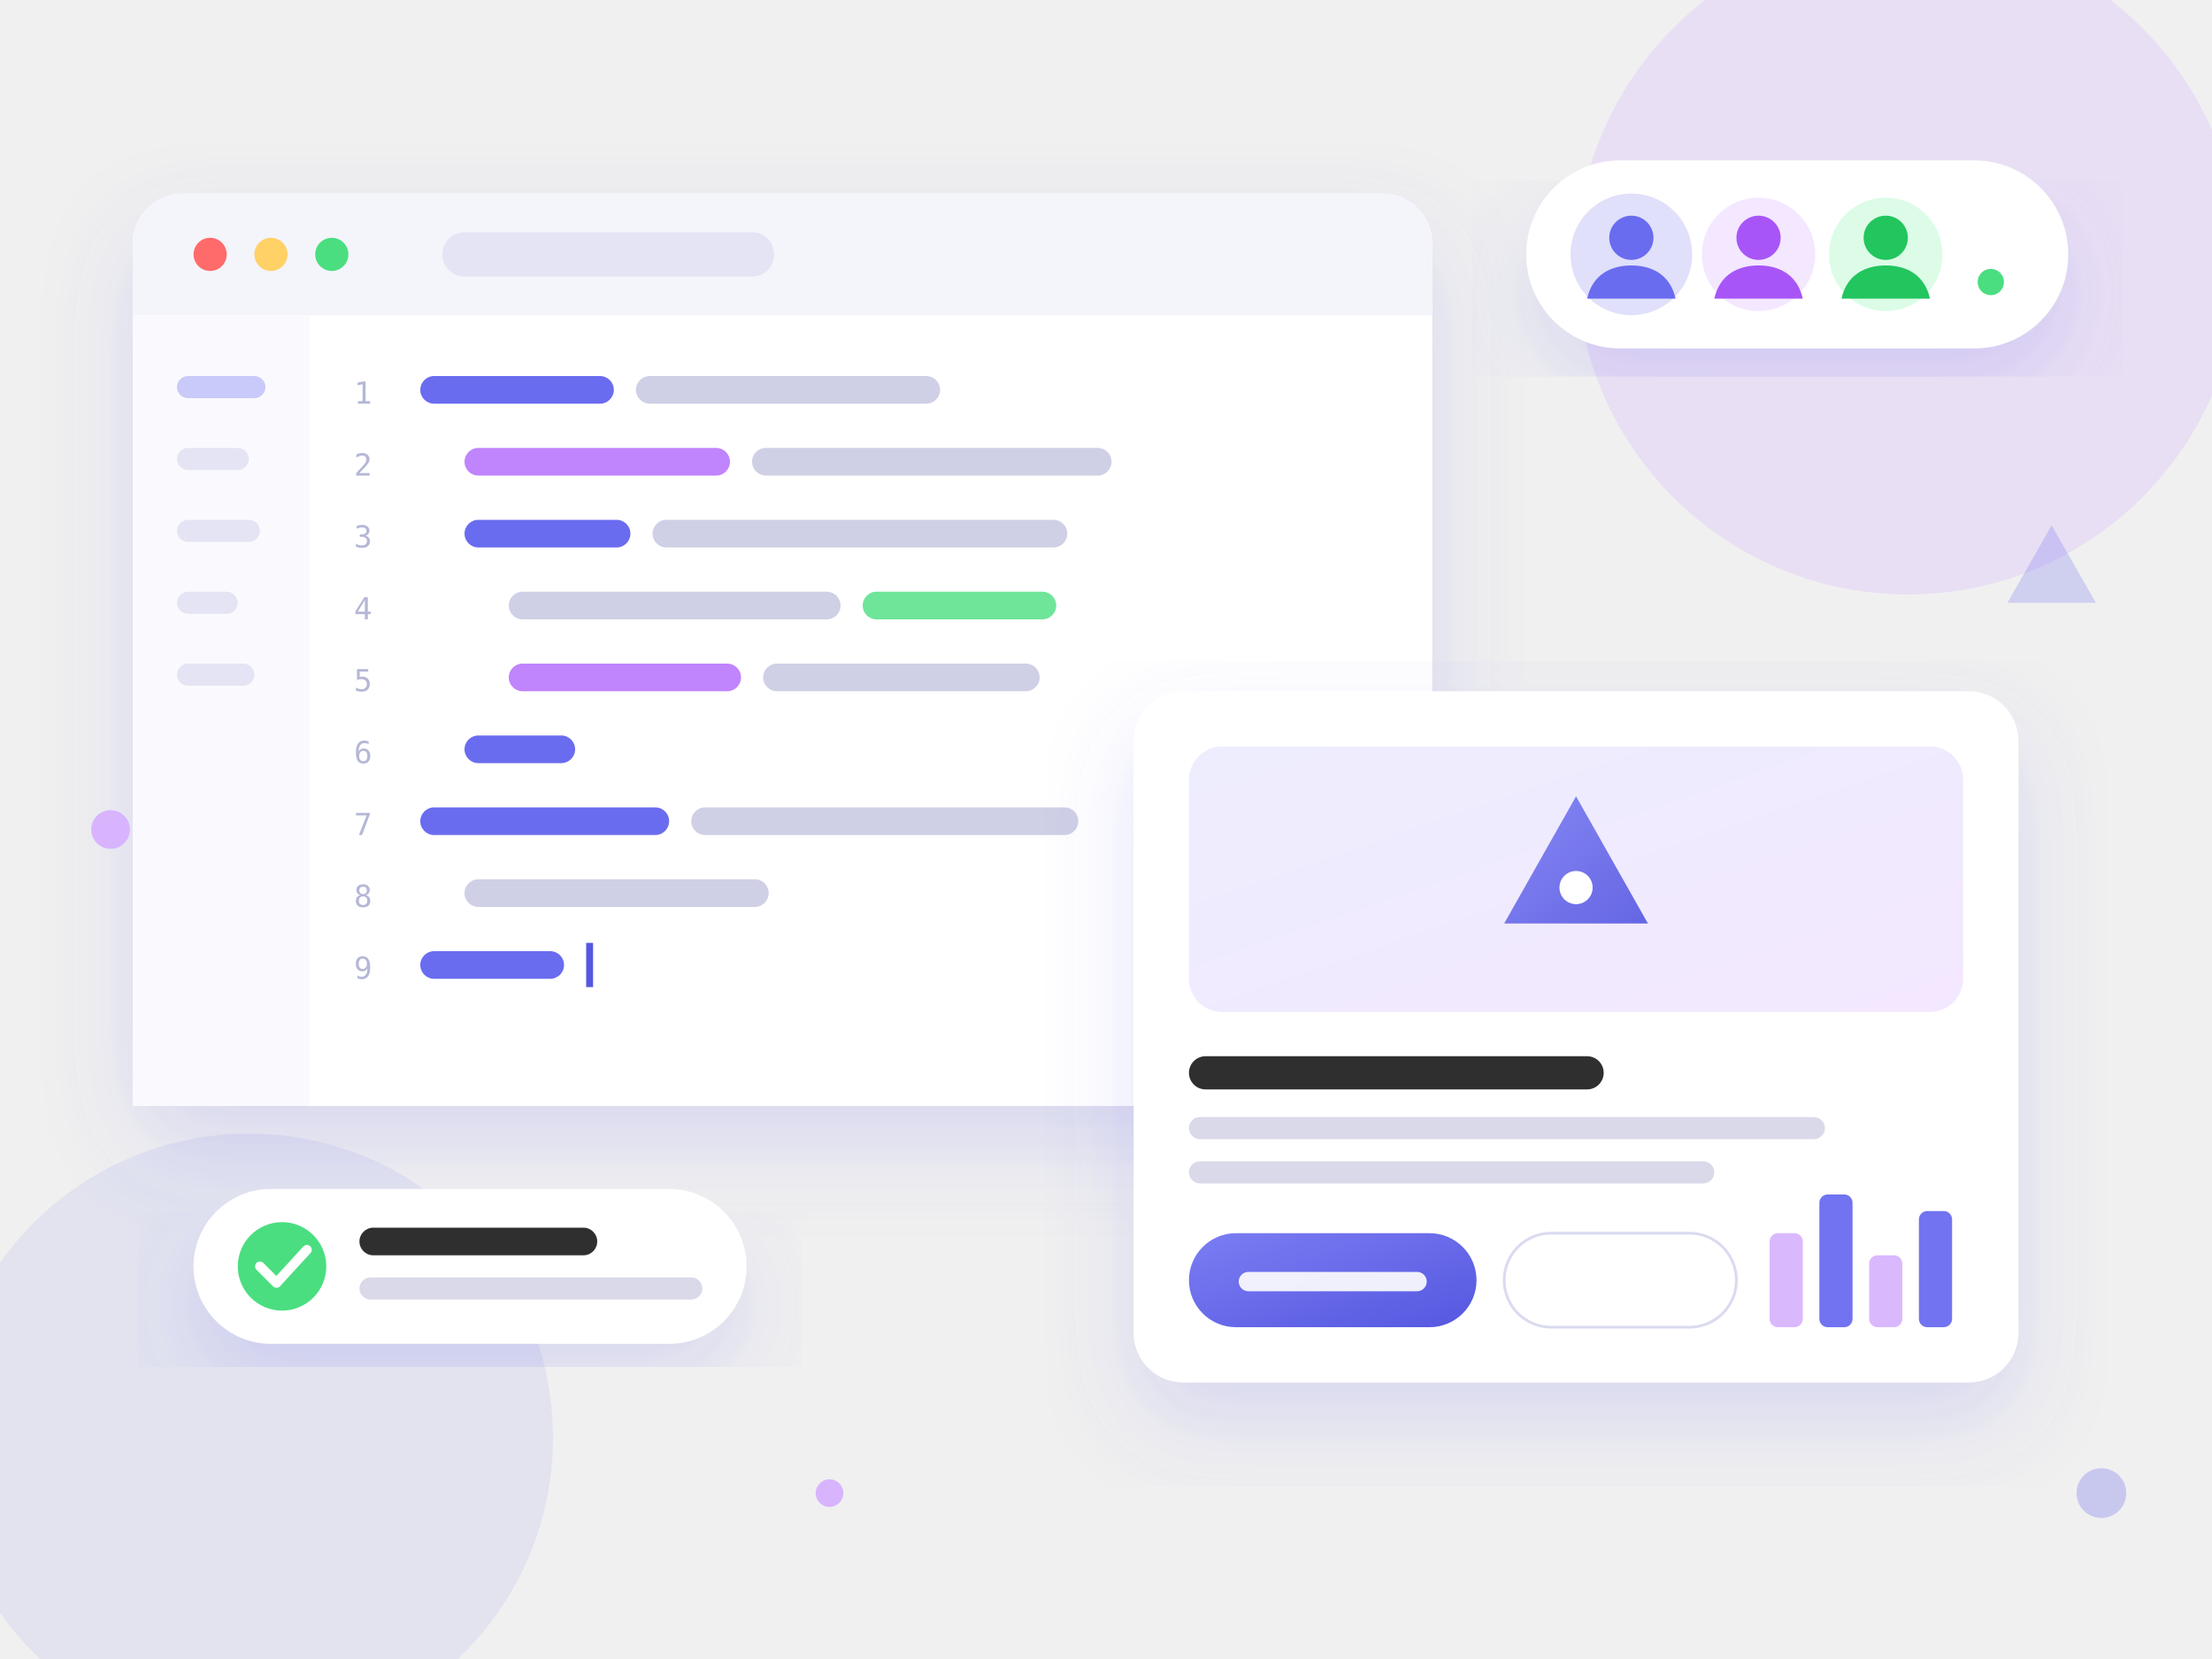
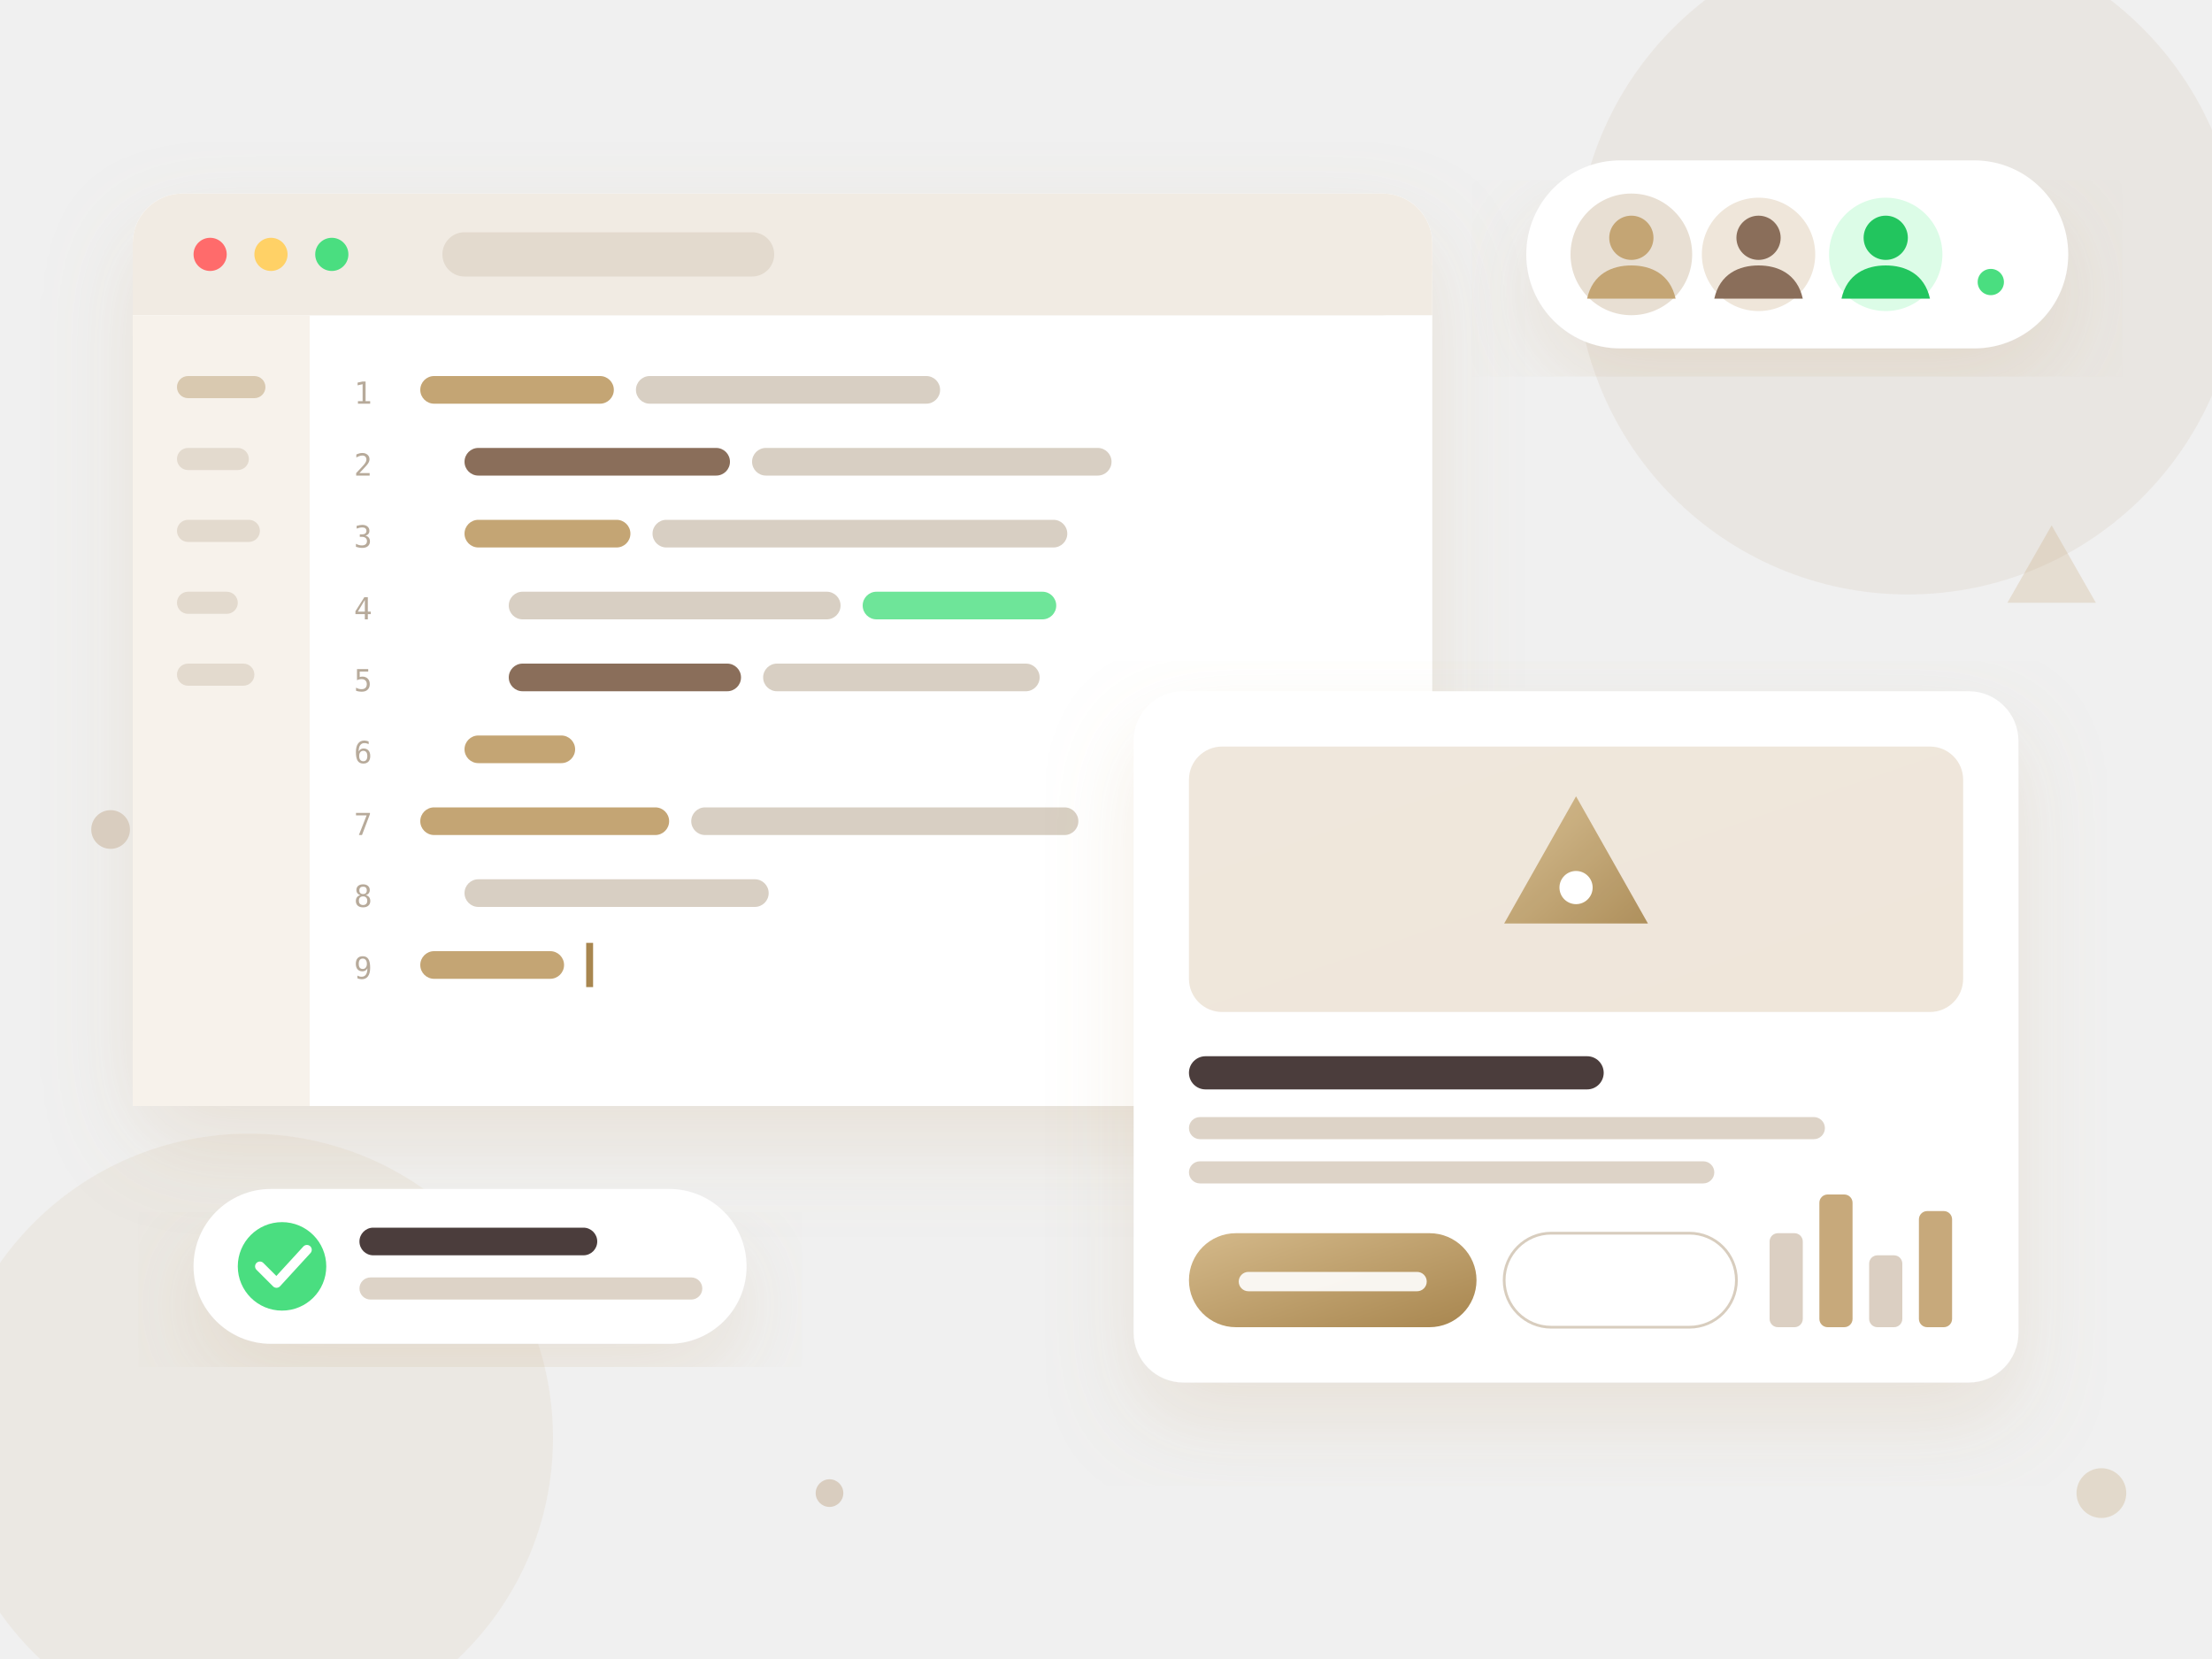
<svg xmlns="http://www.w3.org/2000/svg" viewBox="0 0 800 600" fill="none" role="img" aria-labelledby="t d">
  <defs>
    <filter id="sh" x="-10%" y="-10%" width="120%" height="125%">
-       <feDropShadow dx="0" dy="14" stdDeviation="16" flood-color="#6A6CEF" flood-opacity="0.18" />
+       <feDropShadow dx="0" dy="14" stdDeviation="16" flood-color="#C4A574" flood-opacity="0.18" />
    </filter>
    <linearGradient id="brand" x1="0" y1="0" x2="1" y2="1">
-       <stop offset="0" stop-color="#7B7DF3" />
-       <stop offset="1" stop-color="#5557E0" />
+       <stop offset="0" stop-color="#D4B98A" />
+       <stop offset="1" stop-color="#A8864F" />
    </linearGradient>
    <linearGradient id="soft" x1="0" y1="0" x2="1" y2="1">
-       <stop offset="0" stop-color="#EDEDFD" />
-       <stop offset="1" stop-color="#F3E8FF" />
+       <stop offset="0" stop-color="#EFE7DC" />
+       <stop offset="1" stop-color="#EFE6DA" />
    </linearGradient>
  </defs>
-   <circle cx="690" cy="95" r="120" fill="#D8B4FE" opacity="0.28" />
-   <circle cx="90" cy="520" r="110" fill="#6A6CEF" opacity="0.10" />
+   <circle cx="690" cy="95" r="120" fill="#D9CDBF" opacity="0.28" />
+   <circle cx="90" cy="520" r="110" fill="#C4A574" opacity="0.10" />
  <g filter="url(#sh)">
    <rect x="48" y="70" width="470" height="330" rx="18" fill="#fff" />
  </g>
-   <rect x="48" y="70" width="470" height="44" rx="18" fill="#F4F4FB" />
-   <rect x="48" y="96" width="470" height="18" fill="#F4F4FB" />
+   <rect x="48" y="70" width="470" height="44" rx="18" fill="#F1EBE3" />
+   <rect x="48" y="96" width="470" height="18" fill="#F1EBE3" />
  <circle cx="76" cy="92" r="6" fill="#FF6B6B" />
  <circle cx="98" cy="92" r="6" fill="#FFD166" />
  <circle cx="120" cy="92" r="6" fill="#4ADE80" />
-   <rect x="160" y="84" width="120" height="16" rx="8" fill="#E4E4F4" />
-   <rect x="48" y="114" width="64" height="286" fill="#FAFAFE" />
-   <rect x="64" y="136" width="32" height="8" rx="4" fill="#C9CAF9" />
-   <rect x="64" y="162" width="26" height="8" rx="4" fill="#E4E4F4" />
-   <rect x="64" y="188" width="30" height="8" rx="4" fill="#E4E4F4" />
-   <rect x="64" y="214" width="22" height="8" rx="4" fill="#E4E4F4" />
-   <rect x="64" y="240" width="28" height="8" rx="4" fill="#E4E4F4" />
-   <g font-family="ui-monospace, Menlo, Consolas, monospace" font-size="11" fill="#B5B7D6">
+   <rect x="160" y="84" width="120" height="16" rx="8" fill="#E3DACE" />
+   <rect x="48" y="114" width="64" height="286" fill="#F7F2EB" />
+   <rect x="64" y="136" width="32" height="8" rx="4" fill="#D9C9B0" />
+   <rect x="64" y="162" width="26" height="8" rx="4" fill="#E3DACE" />
+   <rect x="64" y="188" width="30" height="8" rx="4" fill="#E3DACE" />
+   <rect x="64" y="214" width="22" height="8" rx="4" fill="#E3DACE" />
+   <rect x="64" y="240" width="28" height="8" rx="4" fill="#E3DACE" />
+   <g font-family="ui-monospace, Menlo, Consolas, monospace" font-size="11" fill="#B7AA9A">
    <text x="128" y="146">1</text>
    <text x="128" y="172">2</text>
    <text x="128" y="198">3</text>
    <text x="128" y="224">4</text>
    <text x="128" y="250">5</text>
    <text x="128" y="276">6</text>
    <text x="128" y="302">7</text>
    <text x="128" y="328">8</text>
    <text x="128" y="354">9</text>
  </g>
-   <rect x="152" y="136" width="70" height="10" rx="5" fill="#6A6CEF" />
-   <rect x="230" y="136" width="110" height="10" rx="5" fill="#CFCFE6" />
-   <rect x="168" y="162" width="96" height="10" rx="5" fill="#C084FC" />
-   <rect x="272" y="162" width="130" height="10" rx="5" fill="#CFCFE6" />
-   <rect x="168" y="188" width="60" height="10" rx="5" fill="#6A6CEF" />
-   <rect x="236" y="188" width="150" height="10" rx="5" fill="#CFCFE6" />
-   <rect x="184" y="214" width="120" height="10" rx="5" fill="#CFCFE6" />
+   <rect x="152" y="136" width="70" height="10" rx="5" fill="#C4A574" />
+   <rect x="230" y="136" width="110" height="10" rx="5" fill="#D8CFC3" />
+   <rect x="168" y="162" width="96" height="10" rx="5" fill="#8A6E5A" />
+   <rect x="272" y="162" width="130" height="10" rx="5" fill="#D8CFC3" />
+   <rect x="168" y="188" width="60" height="10" rx="5" fill="#C4A574" />
+   <rect x="236" y="188" width="150" height="10" rx="5" fill="#D8CFC3" />
+   <rect x="184" y="214" width="120" height="10" rx="5" fill="#D8CFC3" />
  <rect x="312" y="214" width="70" height="10" rx="5" fill="#4ADE80" opacity="0.8" />
-   <rect x="184" y="240" width="84" height="10" rx="5" fill="#C084FC" />
-   <rect x="276" y="240" width="100" height="10" rx="5" fill="#CFCFE6" />
-   <rect x="168" y="266" width="40" height="10" rx="5" fill="#6A6CEF" />
-   <rect x="152" y="292" width="90" height="10" rx="5" fill="#6A6CEF" />
-   <rect x="250" y="292" width="140" height="10" rx="5" fill="#CFCFE6" />
-   <rect x="168" y="318" width="110" height="10" rx="5" fill="#CFCFE6" />
-   <rect x="152" y="344" width="52" height="10" rx="5" fill="#6A6CEF" />
-   <rect x="212" y="341" width="2.5" height="16" fill="#5557E0" />
+   <rect x="184" y="240" width="84" height="10" rx="5" fill="#8A6E5A" />
+   <rect x="276" y="240" width="100" height="10" rx="5" fill="#D8CFC3" />
+   <rect x="168" y="266" width="40" height="10" rx="5" fill="#C4A574" />
+   <rect x="152" y="292" width="90" height="10" rx="5" fill="#C4A574" />
+   <rect x="250" y="292" width="140" height="10" rx="5" fill="#D8CFC3" />
+   <rect x="168" y="318" width="110" height="10" rx="5" fill="#D8CFC3" />
+   <rect x="152" y="344" width="52" height="10" rx="5" fill="#C4A574" />
+   <rect x="212" y="341" width="2.5" height="16" fill="#A8864F" />
  <g filter="url(#sh)">
    <rect x="410" y="250" width="320" height="250" rx="18" fill="#fff" />
  </g>
  <rect x="430" y="270" width="280" height="96" rx="12" fill="url(#soft)" />
  <path d="M570 288l26 46h-52l26-46z" fill="url(#brand)" opacity="0.9" />
  <circle cx="570" cy="321" r="6" fill="#fff" />
-   <rect x="430" y="382" width="150" height="12" rx="6" fill="#0B0B0B" opacity="0.85" />
-   <rect x="430" y="404" width="230" height="8" rx="4" fill="#D9D9EA" />
-   <rect x="430" y="420" width="190" height="8" rx="4" fill="#D9D9EA" />
+   <rect x="430" y="382" width="150" height="12" rx="6" fill="#2B1B1A" opacity="0.85" />
+   <rect x="430" y="404" width="230" height="8" rx="4" fill="#DDD3C7" />
+   <rect x="430" y="420" width="190" height="8" rx="4" fill="#DDD3C7" />
  <rect x="430" y="446" width="104" height="34" rx="17" fill="url(#brand)" />
  <rect x="448" y="460" width="68" height="7" rx="3.5" fill="#fff" opacity="0.9" />
-   <rect x="544" y="446" width="84" height="34" rx="17" fill="#fff" stroke="#DADAF0" />
+   <rect x="544" y="446" width="84" height="34" rx="17" fill="#fff" stroke="#D8CDBE" />
  <g opacity="0.95">
-     <rect x="640" y="446" width="12" height="34" rx="3" fill="#D8B4FE" />
-     <rect x="658" y="432" width="12" height="48" rx="3" fill="#6A6CEF" />
-     <rect x="676" y="454" width="12" height="26" rx="3" fill="#D8B4FE" />
-     <rect x="694" y="438" width="12" height="42" rx="3" fill="#6A6CEF" />
+     <rect x="640" y="446" width="12" height="34" rx="3" fill="#D9CDBF" />
+     <rect x="658" y="432" width="12" height="48" rx="3" fill="#C4A574" />
+     <rect x="676" y="454" width="12" height="26" rx="3" fill="#D9CDBF" />
+     <rect x="694" y="438" width="12" height="42" rx="3" fill="#C4A574" />
  </g>
  <g filter="url(#sh)">
    <rect x="70" y="430" width="200" height="56" rx="28" fill="#fff" />
  </g>
  <circle cx="102" cy="458" r="16" fill="#4ADE80" />
  <path d="M94 458l6 6 11-12" stroke="#fff" stroke-width="3.5" stroke-linecap="round" stroke-linejoin="round" />
-   <rect x="130" y="444" width="86" height="10" rx="5" fill="#0B0B0B" opacity="0.85" />
-   <rect x="130" y="462" width="124" height="8" rx="4" fill="#D9D9EA" />
+   <rect x="130" y="444" width="86" height="10" rx="5" fill="#2B1B1A" opacity="0.85" />
+   <rect x="130" y="462" width="124" height="8" rx="4" fill="#DDD3C7" />
  <g filter="url(#sh)">
    <rect x="552" y="58" width="196" height="68" rx="34" fill="#fff" />
  </g>
  <g>
-     <circle cx="590" cy="92" r="22" fill="#E0E0FB" />
-     <circle cx="590" cy="86" r="8" fill="#6A6CEF" />
-     <path d="M574 108c2-9 9-12 16-12s14 3 16 12" fill="#6A6CEF" />
-     <circle cx="636" cy="92" r="22" fill="#F3E8FF" stroke="#fff" stroke-width="3" />
-     <circle cx="636" cy="86" r="8" fill="#A855F7" />
-     <path d="M620 108c2-9 9-12 16-12s14 3 16 12" fill="#A855F7" />
+     <circle cx="590" cy="92" r="22" fill="#E8DFD3" />
+     <circle cx="590" cy="86" r="8" fill="#C4A574" />
+     <path d="M574 108c2-9 9-12 16-12s14 3 16 12" fill="#C4A574" />
+     <circle cx="636" cy="92" r="22" fill="#EFE6DA" stroke="#fff" stroke-width="3" />
+     <circle cx="636" cy="86" r="8" fill="#8A6E5A" />
+     <path d="M620 108c2-9 9-12 16-12s14 3 16 12" fill="#8A6E5A" />
    <circle cx="682" cy="92" r="22" fill="#DCFCE7" stroke="#fff" stroke-width="3" />
    <circle cx="682" cy="86" r="8" fill="#22C55E" />
    <path d="M666 108c2-9 9-12 16-12s14 3 16 12" fill="#22C55E" />
    <circle cx="720" cy="102" r="6" fill="#4ADE80" stroke="#fff" stroke-width="2.5" />
  </g>
-   <path d="M742 190l16 28h-32l16-28z" fill="#6A6CEF" opacity="0.25" />
-   <circle cx="40" cy="300" r="7" fill="#D8B4FE" />
-   <circle cx="760" cy="540" r="9" fill="#6A6CEF" opacity="0.3" />
-   <circle cx="300" cy="540" r="5" fill="#D8B4FE" />
+   <path d="M742 190l16 28h-32l16-28z" fill="#C4A574" opacity="0.25" />
+   <circle cx="40" cy="300" r="7" fill="#D9CDBF" />
+   <circle cx="760" cy="540" r="9" fill="#C4A574" opacity="0.3" />
+   <circle cx="300" cy="540" r="5" fill="#D9CDBF" />
</svg>
